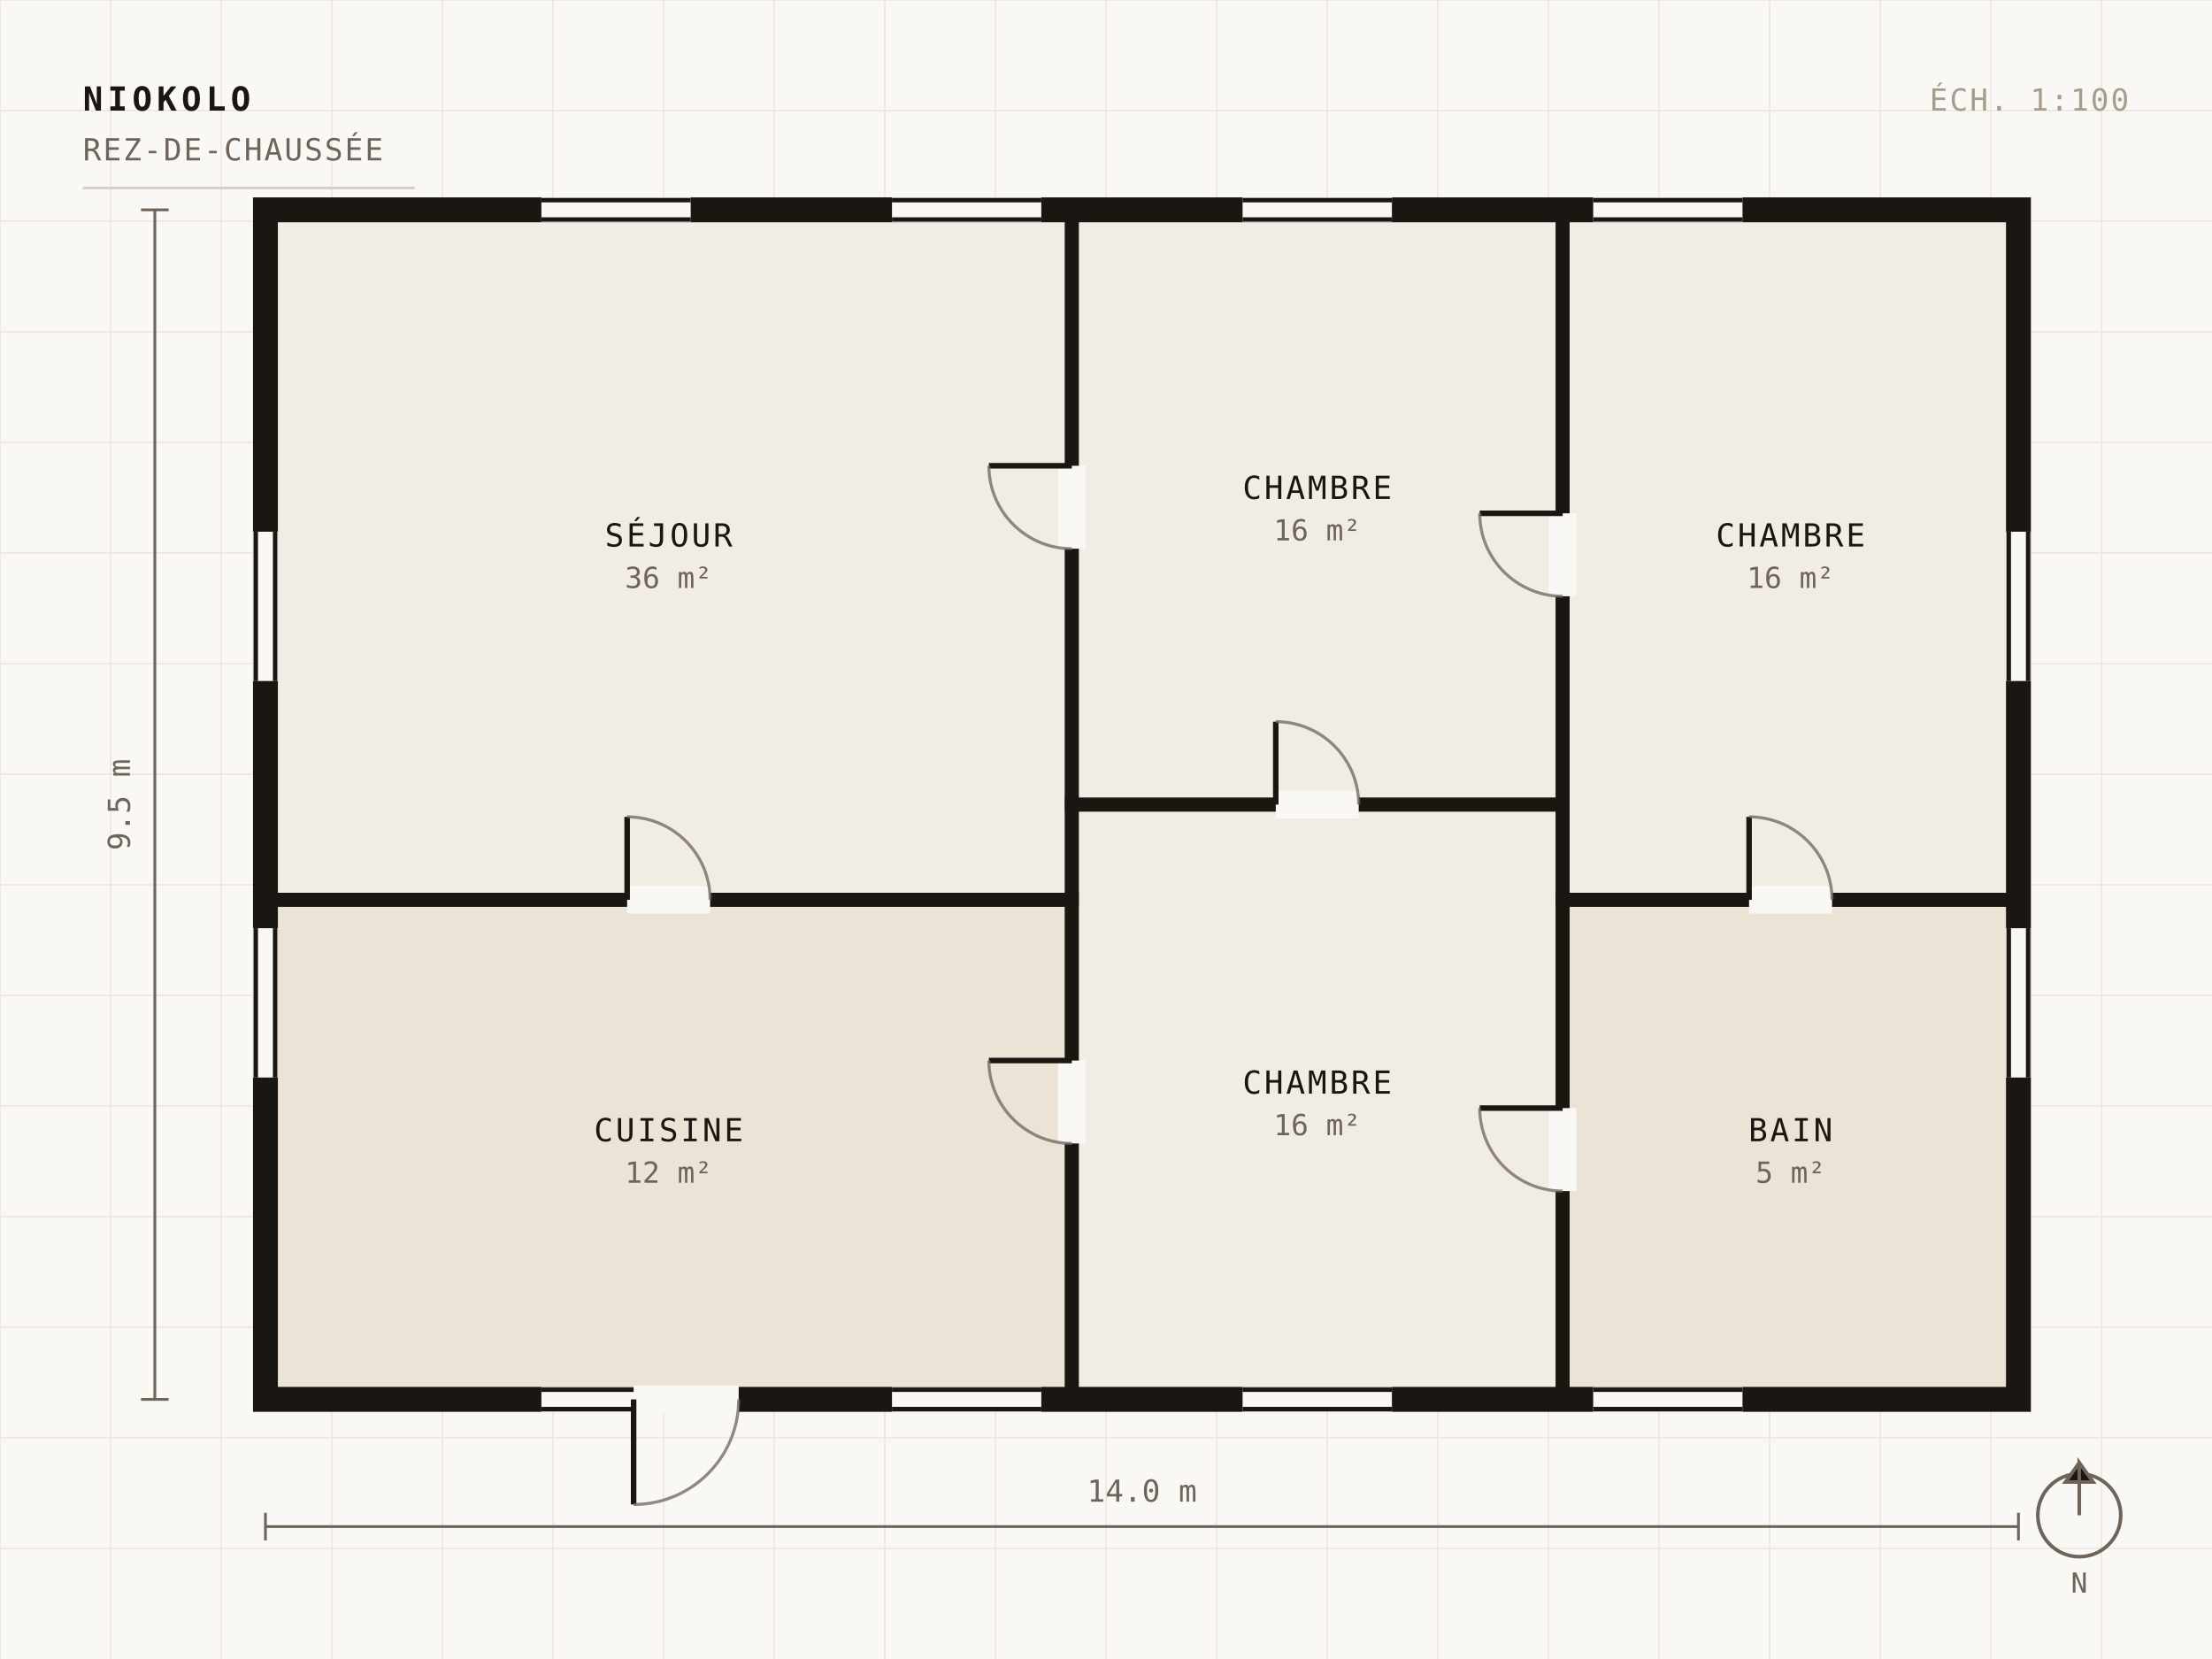
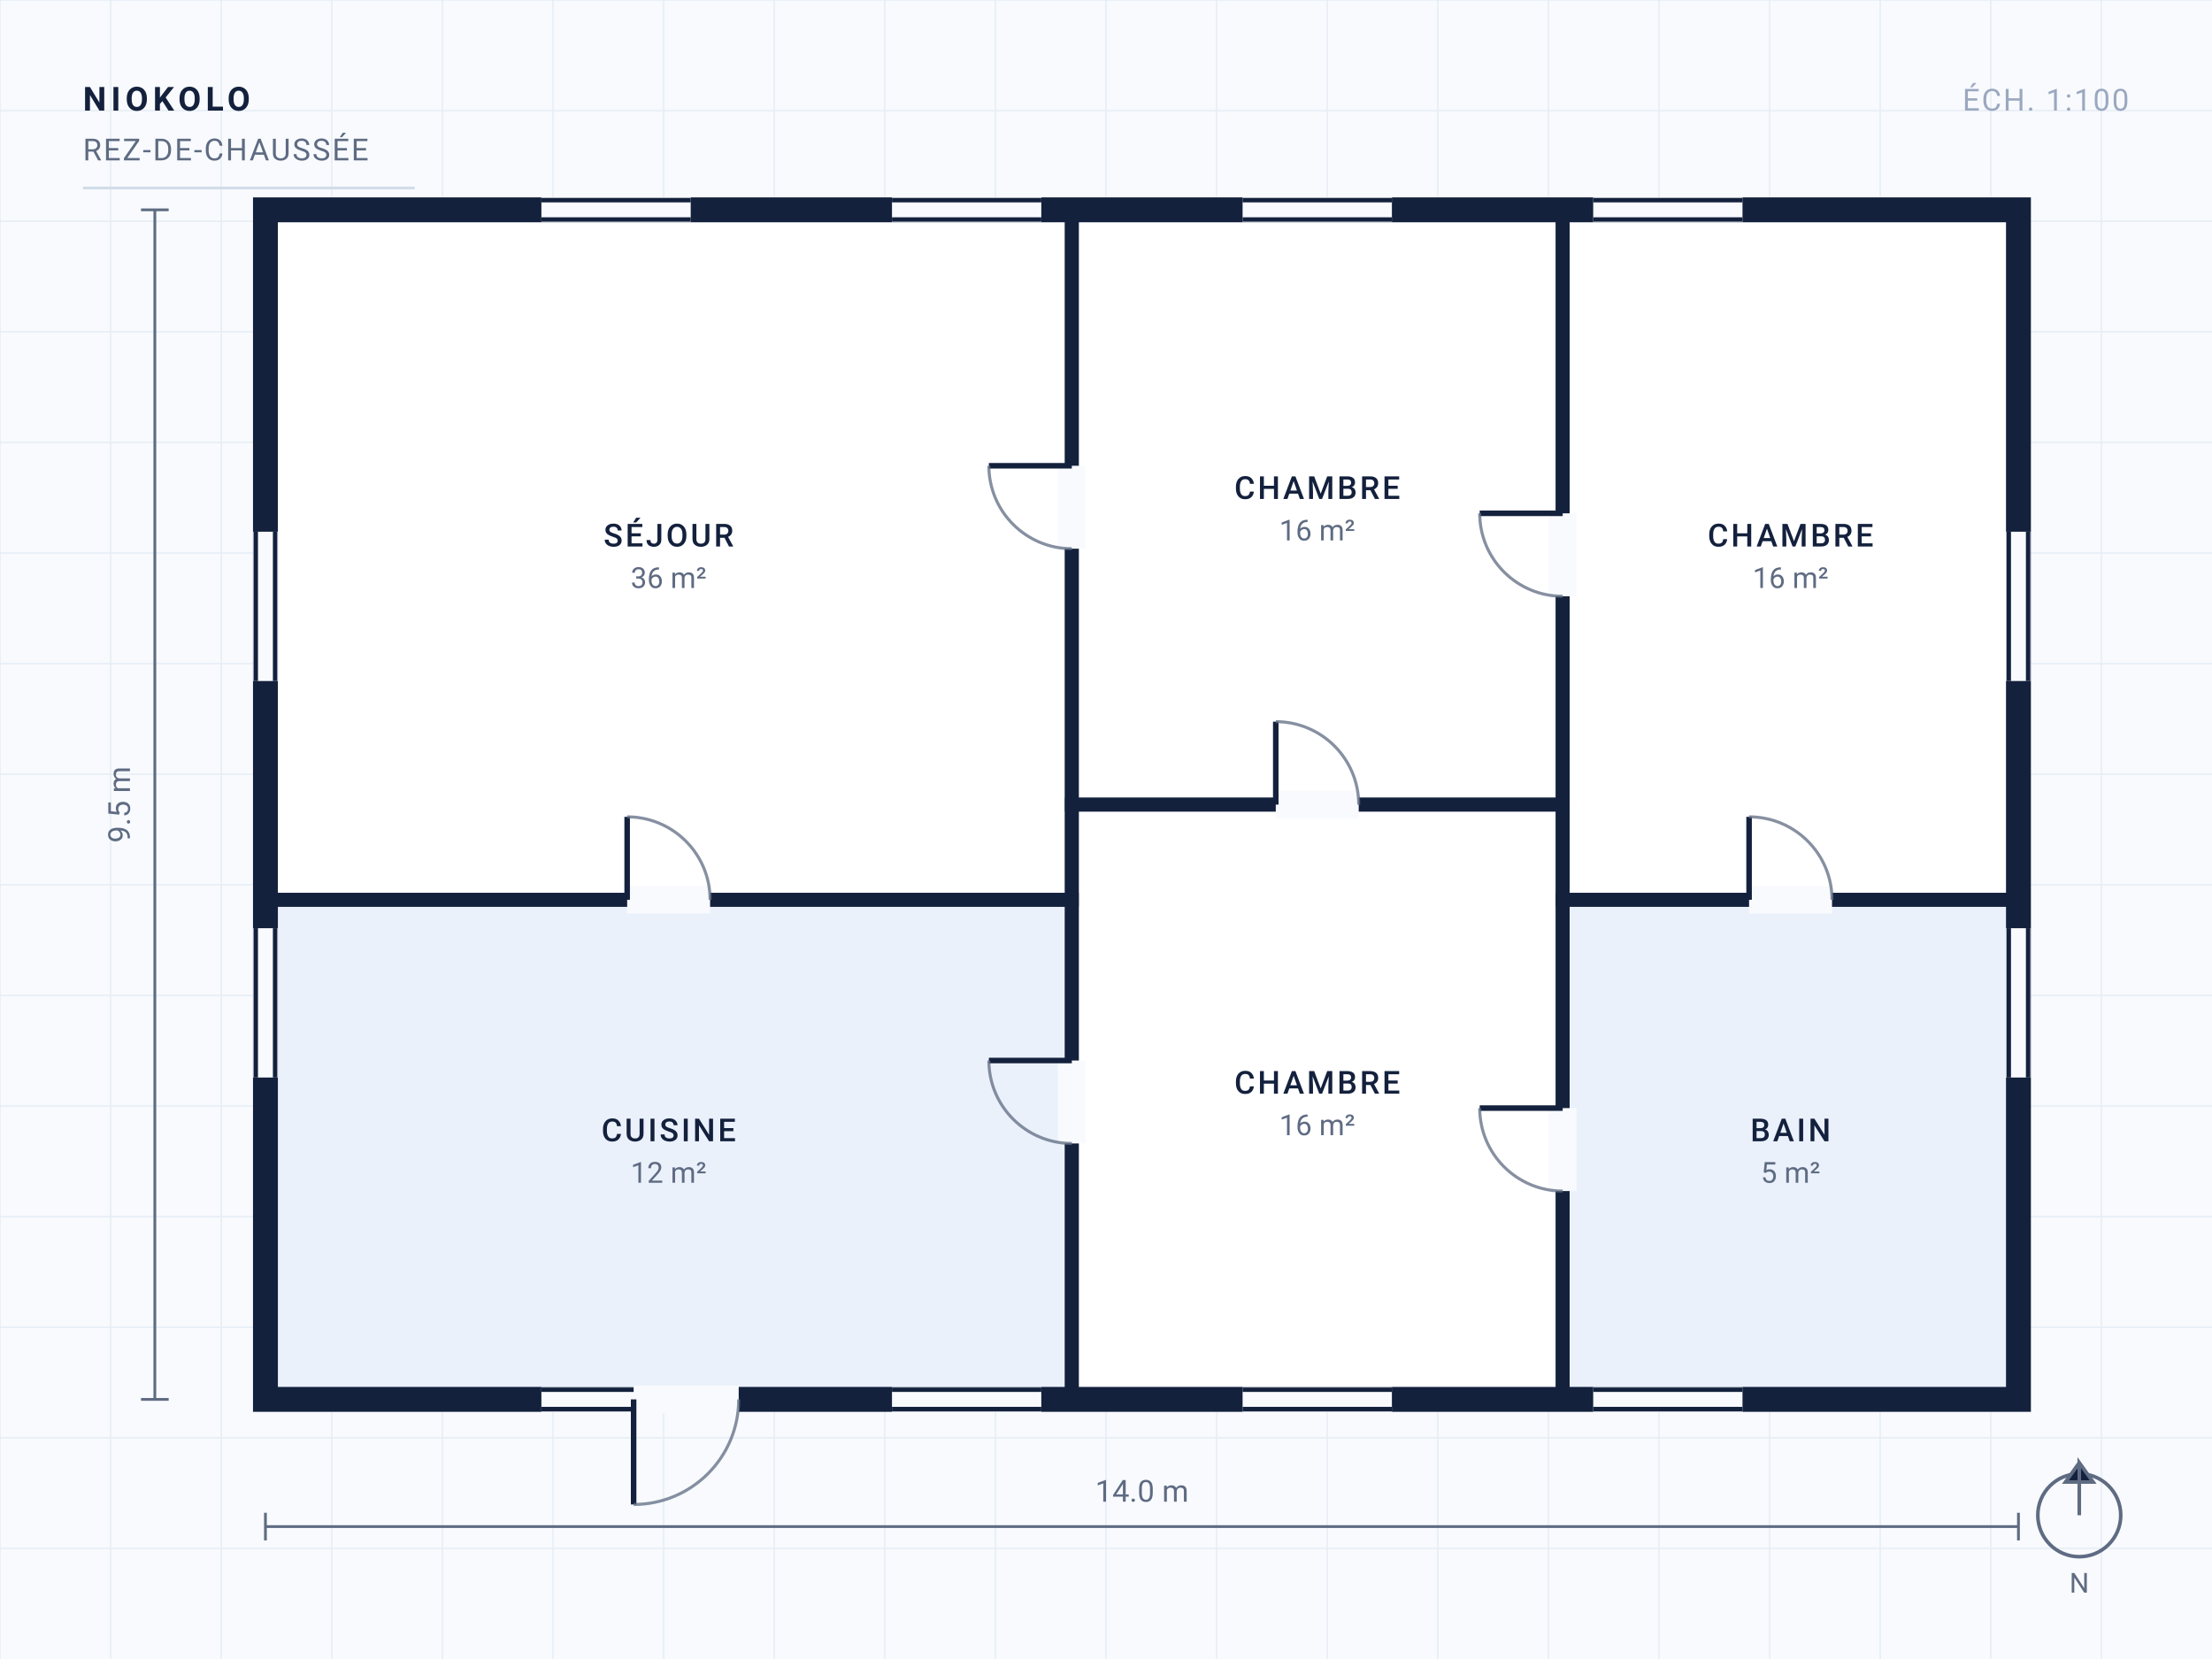
<svg xmlns="http://www.w3.org/2000/svg" viewBox="0 0 800 600" role="img" aria-label="Plan du rez-de-chaussée, modèle Niokolo">
  <defs>
    <pattern id="hach" width="9" height="9" patternUnits="userSpaceOnUse" patternTransform="rotate(45)">
-       <path d="M0 0v9" stroke="#A79C8D" stroke-width="1" opacity=".55" />
+       <path d="M0 0v9" stroke="#9AA8C0" stroke-width="1" opacity=".55" />
    </pattern>
  </defs>
-   <rect width="800" height="600" fill="#FAF8F4" />
-   <g stroke="#D8D0C4" stroke-width=".5" opacity=".45">
+   <rect width="800" height="600" fill="#F8FAFD" />
+   <g stroke="#D3DCEA" stroke-width=".5" opacity=".45">
    <path d="M0 0V600" />
    <path d="M40 0V600" />
    <path d="M80 0V600" />
    <path d="M120 0V600" />
    <path d="M160 0V600" />
    <path d="M200 0V600" />
    <path d="M240 0V600" />
    <path d="M280 0V600" />
    <path d="M320 0V600" />
    <path d="M360 0V600" />
    <path d="M400 0V600" />
    <path d="M440 0V600" />
    <path d="M480 0V600" />
    <path d="M520 0V600" />
    <path d="M560 0V600" />
    <path d="M600 0V600" />
    <path d="M640 0V600" />
    <path d="M680 0V600" />
    <path d="M720 0V600" />
    <path d="M760 0V600" />
    <path d="M0 0H800" />
    <path d="M0 40H800" />
    <path d="M0 80H800" />
    <path d="M0 120H800" />
    <path d="M0 160H800" />
    <path d="M0 200H800" />
    <path d="M0 240H800" />
    <path d="M0 280H800" />
    <path d="M0 320H800" />
    <path d="M0 360H800" />
    <path d="M0 400H800" />
    <path d="M0 440H800" />
    <path d="M0 480H800" />
    <path d="M0 520H800" />
    <path d="M0 560H800" />
  </g>
-   <rect x="96.0" y="75.89" width="291.64" height="249.52" fill="#F2EDE4" />
-   <rect x="96.0" y="325.42" width="291.64" height="180.69" fill="#EAE3D6" />
-   <rect x="387.64" y="75.89" width="177.52" height="215.11" fill="#F2EDE4" />
-   <rect x="387.64" y="291.0" width="177.52" height="215.11" fill="#F2EDE4" />
-   <rect x="565.16" y="75.89" width="164.84" height="249.52" fill="#F2EDE4" />
-   <rect x="565.16" y="325.42" width="164.84" height="180.69" fill="#EAE3D6" />
-   <g stroke="#1A1713" stroke-linecap="square">
+   <rect x="96.0" y="75.89" width="291.64" height="249.52" fill="#FFFFFF" />
+   <rect x="96.0" y="325.42" width="291.64" height="180.69" fill="#EAF1FB" />
+   <rect x="387.64" y="75.89" width="177.52" height="215.11" fill="#FFFFFF" />
+   <rect x="387.64" y="291.0" width="177.52" height="215.11" fill="#FFFFFF" />
+   <rect x="565.16" y="75.89" width="164.84" height="249.52" fill="#FFFFFF" />
+   <rect x="565.16" y="325.42" width="164.84" height="180.69" fill="#EAF1FB" />
+   <g stroke="#14213D" stroke-linecap="square">
    <rect x="96.0" y="75.89" width="291.64" height="249.52" fill="none" stroke-width="5.0" />
    <rect x="96.0" y="325.42" width="291.64" height="180.69" fill="none" stroke-width="5.0" />
    <rect x="387.64" y="75.89" width="177.52" height="215.11" fill="none" stroke-width="5.0" />
    <rect x="387.64" y="291.0" width="177.52" height="215.11" fill="none" stroke-width="5.0" />
    <rect x="565.16" y="75.89" width="164.84" height="249.52" fill="none" stroke-width="5.0" />
    <rect x="565.16" y="325.42" width="164.84" height="180.69" fill="none" stroke-width="5.0" />
  </g>
-   <rect x="96.0" y="75.89" width="634.0" height="430.21" fill="none" stroke="#1A1713" stroke-width="9.0" />
-   <rect x="195.8" y="71.39" width="54" height="9.0" fill="#FAF8F4" />
-   <path d="M195.8 72.39h54M195.8 79.39h54" stroke="#1A1713" stroke-width="1.6" />
-   <rect x="195.8" y="501.61" width="54" height="9.0" fill="#FAF8F4" />
-   <path d="M195.8 502.61h54M195.8 509.61h54" stroke="#1A1713" stroke-width="1.6" />
-   <rect x="322.6" y="71.39" width="54" height="9.0" fill="#FAF8F4" />
-   <path d="M322.6 72.39h54M322.6 79.39h54" stroke="#1A1713" stroke-width="1.6" />
-   <rect x="322.6" y="501.61" width="54" height="9.0" fill="#FAF8F4" />
-   <path d="M322.6 502.61h54M322.6 509.61h54" stroke="#1A1713" stroke-width="1.6" />
-   <rect x="449.4" y="71.39" width="54" height="9.0" fill="#FAF8F4" />
-   <path d="M449.4 72.39h54M449.4 79.39h54" stroke="#1A1713" stroke-width="1.6" />
-   <rect x="449.4" y="501.61" width="54" height="9.0" fill="#FAF8F4" />
-   <path d="M449.4 502.61h54M449.4 509.61h54" stroke="#1A1713" stroke-width="1.6" />
-   <rect x="576.2" y="71.39" width="54" height="9.0" fill="#FAF8F4" />
-   <path d="M576.2 72.39h54M576.2 79.39h54" stroke="#1A1713" stroke-width="1.6" />
-   <rect x="576.2" y="501.61" width="54" height="9.0" fill="#FAF8F4" />
-   <path d="M576.2 502.61h54M576.2 509.61h54" stroke="#1A1713" stroke-width="1.6" />
-   <rect x="91.5" y="192.3" width="9.0" height="54" fill="#FAF8F4" />
-   <path d="M92.5 192.3v54M99.5 192.3v54" stroke="#1A1713" stroke-width="1.6" />
-   <rect x="725.5" y="192.3" width="9.0" height="54" fill="#FAF8F4" />
-   <path d="M726.5 192.3v54M733.5 192.3v54" stroke="#1A1713" stroke-width="1.6" />
-   <rect x="91.5" y="335.7" width="9.0" height="54" fill="#FAF8F4" />
-   <path d="M92.5 335.7v54M99.5 335.7v54" stroke="#1A1713" stroke-width="1.6" />
-   <rect x="725.5" y="335.7" width="9.0" height="54" fill="#FAF8F4" />
-   <path d="M726.5 335.7v54M733.5 335.7v54" stroke="#1A1713" stroke-width="1.6" />
-   <rect x="226.82" y="320.42" width="30" height="10.0" fill="#FAF8F4" />
-   <path d="M226.82 295.42 v30" stroke="#1A1713" stroke-width="2" />
-   <path d="M226.82 295.42 a30 30 0 0 1 30 30" fill="none" stroke="#6E6459" stroke-width="1.1" opacity=".75" />
-   <rect x="382.64" y="168.45" width="10.0" height="30" fill="#FAF8F4" />
-   <path d="M357.64 168.45 h30" stroke="#1A1713" stroke-width="2" />
-   <path d="M357.64 168.45 a30 30 0 0 0 30 30" fill="none" stroke="#6E6459" stroke-width="1.1" opacity=".75" />
-   <rect x="382.64" y="383.55" width="10.0" height="30" fill="#FAF8F4" />
-   <path d="M357.64 383.55 h30" stroke="#1A1713" stroke-width="2" />
-   <path d="M357.64 383.55 a30 30 0 0 0 30 30" fill="none" stroke="#6E6459" stroke-width="1.1" opacity=".75" />
-   <rect x="461.4" y="286.0" width="30" height="10.0" fill="#FAF8F4" />
-   <path d="M461.4 261.0 v30" stroke="#1A1713" stroke-width="2" />
-   <path d="M461.4 261.0 a30 30 0 0 1 30 30" fill="none" stroke="#6E6459" stroke-width="1.1" opacity=".75" />
-   <rect x="560.16" y="185.65" width="10.0" height="30" fill="#FAF8F4" />
-   <path d="M535.16 185.65 h30" stroke="#1A1713" stroke-width="2" />
-   <path d="M535.16 185.65 a30 30 0 0 0 30 30" fill="none" stroke="#6E6459" stroke-width="1.1" opacity=".75" />
-   <rect x="560.16" y="400.76" width="10.0" height="30" fill="#FAF8F4" />
-   <path d="M535.16 400.76 h30" stroke="#1A1713" stroke-width="2" />
-   <path d="M535.16 400.76 a30 30 0 0 0 30 30" fill="none" stroke="#6E6459" stroke-width="1.1" opacity=".75" />
-   <rect x="632.58" y="320.42" width="30" height="10.0" fill="#FAF8F4" />
-   <path d="M632.58 295.42 v30" stroke="#1A1713" stroke-width="2" />
-   <path d="M632.58 295.42 a30 30 0 0 1 30 30" fill="none" stroke="#6E6459" stroke-width="1.1" opacity=".75" />
-   <rect x="229.16" y="501.11" width="38" height="10.0" fill="#FAF8F4" />
-   <path d="M229.16 544.11 v-38" stroke="#1A1713" stroke-width="2" />
-   <path d="M229.16 544.11 a38 38 0 0 0 38 -38" fill="none" stroke="#6E6459" stroke-width="1.1" opacity=".75" />
-   <text x="241.82" y="197.65" text-anchor="middle" font-family="'IBM Plex Mono','SFMono-Regular',Menlo,monospace" font-size="11.5" font-weight="500" fill="#1A1713" letter-spacing=".08em">SÉJOUR</text>
-   <text x="241.82" y="212.65" text-anchor="middle" font-family="'IBM Plex Mono','SFMono-Regular',Menlo,monospace" font-size="10.5" fill="#6E6459">36 m²</text>
-   <text x="241.82" y="412.76" text-anchor="middle" font-family="'IBM Plex Mono','SFMono-Regular',Menlo,monospace" font-size="11.5" font-weight="500" fill="#1A1713" letter-spacing=".08em">CUISINE</text>
-   <text x="241.82" y="427.76" text-anchor="middle" font-family="'IBM Plex Mono','SFMono-Regular',Menlo,monospace" font-size="10.5" fill="#6E6459">12 m²</text>
-   <text x="476.4" y="180.45" text-anchor="middle" font-family="'IBM Plex Mono','SFMono-Regular',Menlo,monospace" font-size="11.5" font-weight="500" fill="#1A1713" letter-spacing=".08em">CHAMBRE</text>
-   <text x="476.4" y="195.45" text-anchor="middle" font-family="'IBM Plex Mono','SFMono-Regular',Menlo,monospace" font-size="10.5" fill="#6E6459">16 m²</text>
-   <text x="476.4" y="395.55" text-anchor="middle" font-family="'IBM Plex Mono','SFMono-Regular',Menlo,monospace" font-size="11.5" font-weight="500" fill="#1A1713" letter-spacing=".08em">CHAMBRE</text>
-   <text x="476.4" y="410.55" text-anchor="middle" font-family="'IBM Plex Mono','SFMono-Regular',Menlo,monospace" font-size="10.5" fill="#6E6459">16 m²</text>
-   <text x="647.58" y="197.65" text-anchor="middle" font-family="'IBM Plex Mono','SFMono-Regular',Menlo,monospace" font-size="11.5" font-weight="500" fill="#1A1713" letter-spacing=".08em">CHAMBRE</text>
-   <text x="647.58" y="212.65" text-anchor="middle" font-family="'IBM Plex Mono','SFMono-Regular',Menlo,monospace" font-size="10.5" fill="#6E6459">16 m²</text>
-   <text x="647.58" y="412.76" text-anchor="middle" font-family="'IBM Plex Mono','SFMono-Regular',Menlo,monospace" font-size="11.5" font-weight="500" fill="#1A1713" letter-spacing=".08em">BAIN</text>
-   <text x="647.58" y="427.76" text-anchor="middle" font-family="'IBM Plex Mono','SFMono-Regular',Menlo,monospace" font-size="10.5" fill="#6E6459">5 m²</text>
-   <g stroke="#6E6459" stroke-width="1" fill="none">
+   <rect x="96.0" y="75.89" width="634.0" height="430.21" fill="none" stroke="#14213D" stroke-width="9.0" />
+   <rect x="195.8" y="71.39" width="54" height="9.0" fill="#F8FAFD" />
+   <path d="M195.8 72.39h54M195.8 79.39h54" stroke="#14213D" stroke-width="1.6" />
+   <rect x="195.8" y="501.61" width="54" height="9.0" fill="#F8FAFD" />
+   <path d="M195.8 502.61h54M195.8 509.61h54" stroke="#14213D" stroke-width="1.6" />
+   <rect x="322.6" y="71.39" width="54" height="9.0" fill="#F8FAFD" />
+   <path d="M322.6 72.39h54M322.6 79.39h54" stroke="#14213D" stroke-width="1.6" />
+   <rect x="322.6" y="501.61" width="54" height="9.0" fill="#F8FAFD" />
+   <path d="M322.6 502.61h54M322.6 509.61h54" stroke="#14213D" stroke-width="1.6" />
+   <rect x="449.4" y="71.39" width="54" height="9.0" fill="#F8FAFD" />
+   <path d="M449.4 72.39h54M449.4 79.39h54" stroke="#14213D" stroke-width="1.6" />
+   <rect x="449.4" y="501.61" width="54" height="9.0" fill="#F8FAFD" />
+   <path d="M449.4 502.61h54M449.4 509.61h54" stroke="#14213D" stroke-width="1.6" />
+   <rect x="576.2" y="71.39" width="54" height="9.0" fill="#F8FAFD" />
+   <path d="M576.2 72.39h54M576.2 79.39h54" stroke="#14213D" stroke-width="1.6" />
+   <rect x="576.2" y="501.61" width="54" height="9.0" fill="#F8FAFD" />
+   <path d="M576.2 502.61h54M576.2 509.61h54" stroke="#14213D" stroke-width="1.6" />
+   <rect x="91.5" y="192.3" width="9.0" height="54" fill="#F8FAFD" />
+   <path d="M92.5 192.3v54M99.5 192.3v54" stroke="#14213D" stroke-width="1.6" />
+   <rect x="725.5" y="192.3" width="9.0" height="54" fill="#F8FAFD" />
+   <path d="M726.5 192.3v54M733.5 192.3v54" stroke="#14213D" stroke-width="1.6" />
+   <rect x="91.5" y="335.7" width="9.0" height="54" fill="#F8FAFD" />
+   <path d="M92.5 335.7v54M99.5 335.7v54" stroke="#14213D" stroke-width="1.6" />
+   <rect x="725.5" y="335.7" width="9.0" height="54" fill="#F8FAFD" />
+   <path d="M726.5 335.7v54M733.5 335.7v54" stroke="#14213D" stroke-width="1.6" />
+   <rect x="226.82" y="320.42" width="30" height="10.0" fill="#F8FAFD" />
+   <path d="M226.82 295.42 v30" stroke="#14213D" stroke-width="2" />
+   <path d="M226.82 295.42 a30 30 0 0 1 30 30" fill="none" stroke="#5E6B82" stroke-width="1.1" opacity=".75" />
+   <rect x="382.64" y="168.45" width="10.0" height="30" fill="#F8FAFD" />
+   <path d="M357.64 168.45 h30" stroke="#14213D" stroke-width="2" />
+   <path d="M357.64 168.45 a30 30 0 0 0 30 30" fill="none" stroke="#5E6B82" stroke-width="1.1" opacity=".75" />
+   <rect x="382.64" y="383.55" width="10.0" height="30" fill="#F8FAFD" />
+   <path d="M357.64 383.55 h30" stroke="#14213D" stroke-width="2" />
+   <path d="M357.64 383.55 a30 30 0 0 0 30 30" fill="none" stroke="#5E6B82" stroke-width="1.1" opacity=".75" />
+   <rect x="461.4" y="286.0" width="30" height="10.0" fill="#F8FAFD" />
+   <path d="M461.4 261.0 v30" stroke="#14213D" stroke-width="2" />
+   <path d="M461.4 261.0 a30 30 0 0 1 30 30" fill="none" stroke="#5E6B82" stroke-width="1.1" opacity=".75" />
+   <rect x="560.16" y="185.65" width="10.0" height="30" fill="#F8FAFD" />
+   <path d="M535.16 185.65 h30" stroke="#14213D" stroke-width="2" />
+   <path d="M535.16 185.65 a30 30 0 0 0 30 30" fill="none" stroke="#5E6B82" stroke-width="1.1" opacity=".75" />
+   <rect x="560.16" y="400.76" width="10.0" height="30" fill="#F8FAFD" />
+   <path d="M535.16 400.76 h30" stroke="#14213D" stroke-width="2" />
+   <path d="M535.16 400.76 a30 30 0 0 0 30 30" fill="none" stroke="#5E6B82" stroke-width="1.1" opacity=".75" />
+   <rect x="632.58" y="320.42" width="30" height="10.0" fill="#F8FAFD" />
+   <path d="M632.58 295.42 v30" stroke="#14213D" stroke-width="2" />
+   <path d="M632.58 295.42 a30 30 0 0 1 30 30" fill="none" stroke="#5E6B82" stroke-width="1.1" opacity=".75" />
+   <rect x="229.16" y="501.11" width="38" height="10.0" fill="#F8FAFD" />
+   <path d="M229.16 544.11 v-38" stroke="#14213D" stroke-width="2" />
+   <path d="M229.16 544.11 a38 38 0 0 0 38 -38" fill="none" stroke="#5E6B82" stroke-width="1.1" opacity=".75" />
+   <text x="241.82" y="197.65" text-anchor="middle" font-family="Figtree,system-ui,-apple-system,'Segoe UI',Roboto,Helvetica,Arial,sans-serif" font-size="11.5" font-weight="500" fill="#14213D" letter-spacing=".08em">SÉJOUR</text>
+   <text x="241.82" y="212.65" text-anchor="middle" font-family="Figtree,system-ui,-apple-system,'Segoe UI',Roboto,Helvetica,Arial,sans-serif" font-size="10.5" fill="#5E6B82">36 m²</text>
+   <text x="241.82" y="412.76" text-anchor="middle" font-family="Figtree,system-ui,-apple-system,'Segoe UI',Roboto,Helvetica,Arial,sans-serif" font-size="11.5" font-weight="500" fill="#14213D" letter-spacing=".08em">CUISINE</text>
+   <text x="241.82" y="427.76" text-anchor="middle" font-family="Figtree,system-ui,-apple-system,'Segoe UI',Roboto,Helvetica,Arial,sans-serif" font-size="10.5" fill="#5E6B82">12 m²</text>
+   <text x="476.4" y="180.45" text-anchor="middle" font-family="Figtree,system-ui,-apple-system,'Segoe UI',Roboto,Helvetica,Arial,sans-serif" font-size="11.5" font-weight="500" fill="#14213D" letter-spacing=".08em">CHAMBRE</text>
+   <text x="476.4" y="195.45" text-anchor="middle" font-family="Figtree,system-ui,-apple-system,'Segoe UI',Roboto,Helvetica,Arial,sans-serif" font-size="10.5" fill="#5E6B82">16 m²</text>
+   <text x="476.4" y="395.55" text-anchor="middle" font-family="Figtree,system-ui,-apple-system,'Segoe UI',Roboto,Helvetica,Arial,sans-serif" font-size="11.5" font-weight="500" fill="#14213D" letter-spacing=".08em">CHAMBRE</text>
+   <text x="476.4" y="410.55" text-anchor="middle" font-family="Figtree,system-ui,-apple-system,'Segoe UI',Roboto,Helvetica,Arial,sans-serif" font-size="10.5" fill="#5E6B82">16 m²</text>
+   <text x="647.58" y="197.65" text-anchor="middle" font-family="Figtree,system-ui,-apple-system,'Segoe UI',Roboto,Helvetica,Arial,sans-serif" font-size="11.5" font-weight="500" fill="#14213D" letter-spacing=".08em">CHAMBRE</text>
+   <text x="647.58" y="212.65" text-anchor="middle" font-family="Figtree,system-ui,-apple-system,'Segoe UI',Roboto,Helvetica,Arial,sans-serif" font-size="10.5" fill="#5E6B82">16 m²</text>
+   <text x="647.58" y="412.76" text-anchor="middle" font-family="Figtree,system-ui,-apple-system,'Segoe UI',Roboto,Helvetica,Arial,sans-serif" font-size="11.5" font-weight="500" fill="#14213D" letter-spacing=".08em">BAIN</text>
+   <text x="647.58" y="427.76" text-anchor="middle" font-family="Figtree,system-ui,-apple-system,'Segoe UI',Roboto,Helvetica,Arial,sans-serif" font-size="10.5" fill="#5E6B82">5 m²</text>
+   <g stroke="#5E6B82" stroke-width="1" fill="none">
    <path d="M96.0 552.11h634.0" />
    <path d="M96.0 547.11v10M730.0 547.11v10" />
  </g>
-   <text x="413.0" y="543.11" text-anchor="middle" font-family="'IBM Plex Mono','SFMono-Regular',Menlo,monospace" font-size="11" fill="#6E6459">14.0 m</text>
-   <g stroke="#6E6459" stroke-width="1" fill="none">
+   <text x="413.0" y="543.11" text-anchor="middle" font-family="Figtree,system-ui,-apple-system,'Segoe UI',Roboto,Helvetica,Arial,sans-serif" font-size="11" fill="#5E6B82">14.0 m</text>
+   <g stroke="#5E6B82" stroke-width="1" fill="none">
    <path d="M56.0 75.89v430.21" />
    <path d="M51.0 75.89h10M51.0 506.11h10" />
  </g>
-   <text x="47.0" y="291.0" text-anchor="middle" font-family="'IBM Plex Mono','SFMono-Regular',Menlo,monospace" font-size="11" fill="#6E6459" transform="rotate(-90 47.0 291.0)">9.5 m</text>
-   <text x="30" y="40" font-family="'IBM Plex Mono','SFMono-Regular',Menlo,monospace" font-size="12" font-weight="600" fill="#1A1713" letter-spacing=".14em">NIOKOLO</text>
-   <text x="30" y="58" font-family="'IBM Plex Mono','SFMono-Regular',Menlo,monospace" font-size="11" fill="#6E6459" letter-spacing=".06em">REZ-DE-CHAUSSÉE</text>
-   <path d="M30 68h120" stroke="#D8D0C4" stroke-width="1" />
-   <text x="770" y="40" text-anchor="end" font-family="'IBM Plex Mono','SFMono-Regular',Menlo,monospace" font-size="11" fill="#A79C8D" letter-spacing=".06em">ÉCH. 1:100</text>
-   <g stroke="#6E6459" fill="none" stroke-width="1.3">
+   <text x="47.0" y="291.0" text-anchor="middle" font-family="Figtree,system-ui,-apple-system,'Segoe UI',Roboto,Helvetica,Arial,sans-serif" font-size="11" fill="#5E6B82" transform="rotate(-90 47.0 291.0)">9.5 m</text>
+   <text x="30" y="40" font-family="Figtree,system-ui,-apple-system,'Segoe UI',Roboto,Helvetica,Arial,sans-serif" font-size="12" font-weight="600" fill="#14213D" letter-spacing=".14em">NIOKOLO</text>
+   <text x="30" y="58" font-family="Figtree,system-ui,-apple-system,'Segoe UI',Roboto,Helvetica,Arial,sans-serif" font-size="11" fill="#5E6B82" letter-spacing=".06em">REZ-DE-CHAUSSÉE</text>
+   <path d="M30 68h120" stroke="#D3DCEA" stroke-width="1" />
+   <text x="770" y="40" text-anchor="end" font-family="Figtree,system-ui,-apple-system,'Segoe UI',Roboto,Helvetica,Arial,sans-serif" font-size="11" fill="#9AA8C0" letter-spacing=".06em">ÉCH. 1:100</text>
+   <g stroke="#5E6B82" fill="none" stroke-width="1.3">
    <circle cx="752" cy="548" r="15" />
-     <path d="M752 548v-19l5 7h-10l5-7" fill="#1A1713" />
+     <path d="M752 548v-19l5 7h-10l5-7" fill="#14213D" />
  </g>
-   <text x="752" y="576" text-anchor="middle" font-family="'IBM Plex Mono','SFMono-Regular',Menlo,monospace" font-size="10" fill="#6E6459">N</text>
+   <text x="752" y="576" text-anchor="middle" font-family="Figtree,system-ui,-apple-system,'Segoe UI',Roboto,Helvetica,Arial,sans-serif" font-size="10" fill="#5E6B82">N</text>
</svg>
